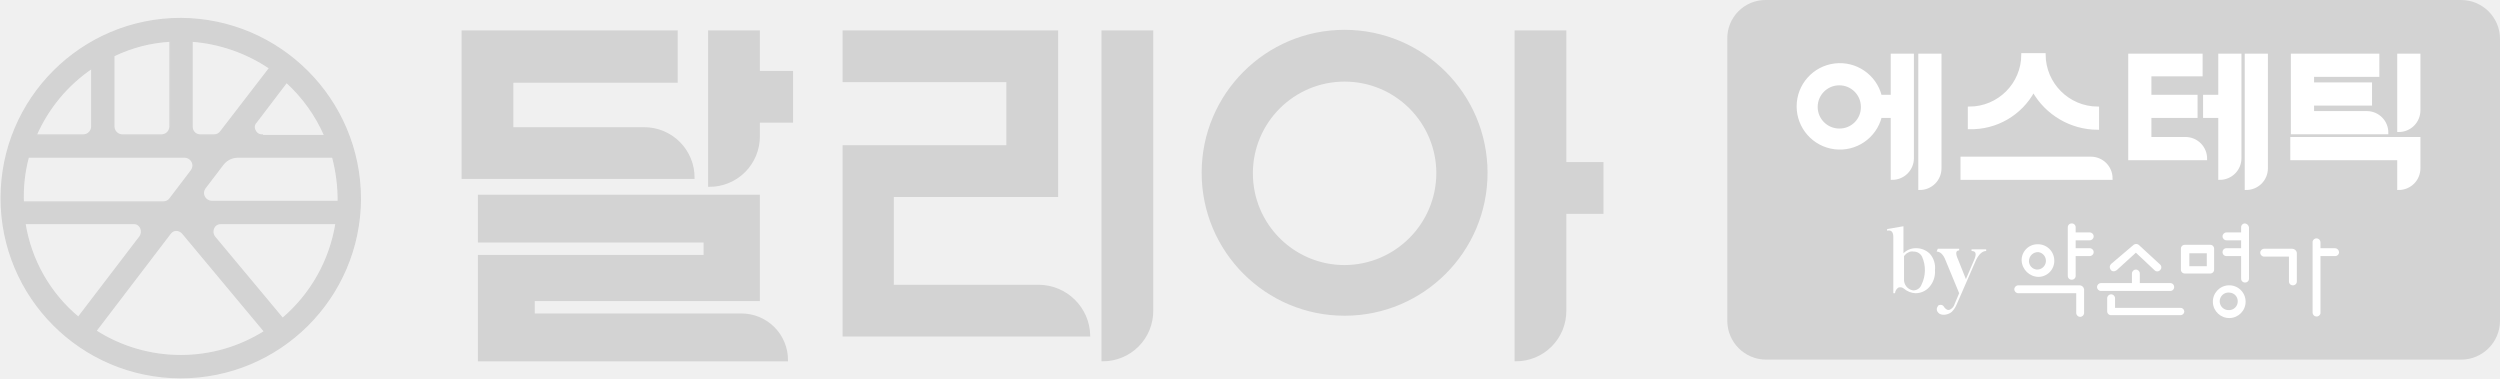
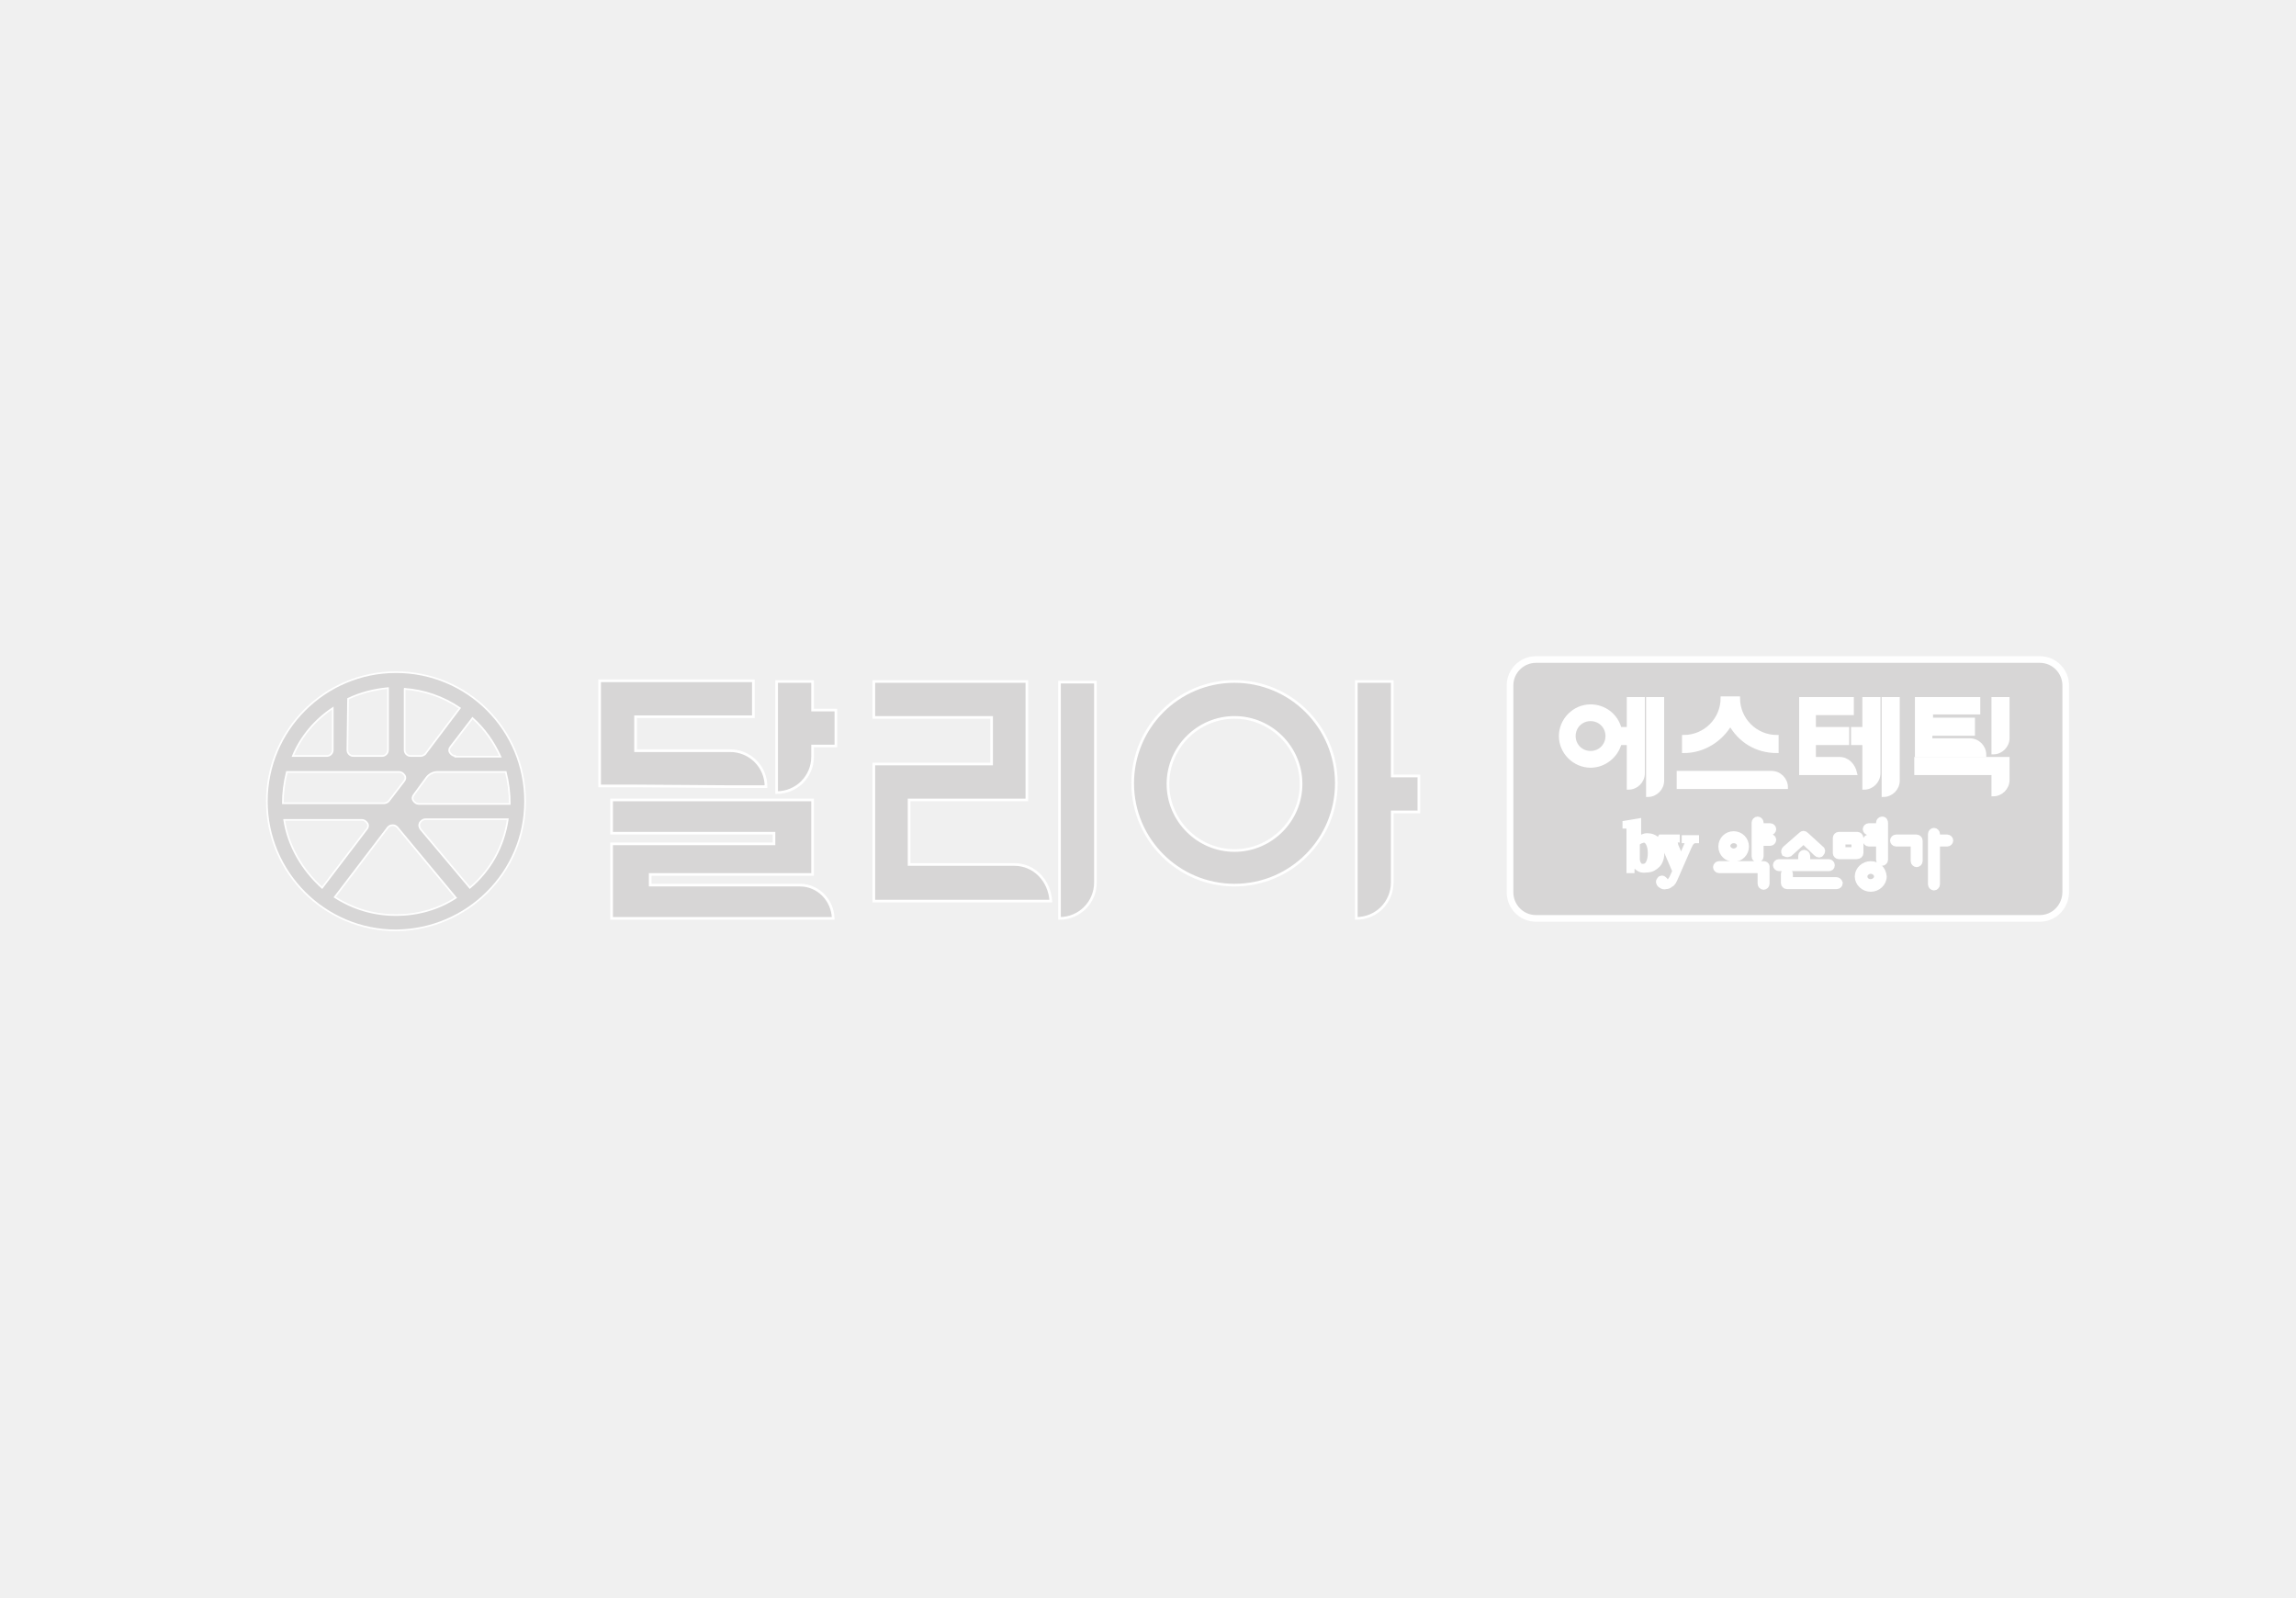
- <svg xmlns="http://www.w3.org/2000/svg" id="Layer_1" data-name="Layer 1" viewBox="0 0 444.22 67.22">
-   <defs>
-     <style>.cls-1,.cls-3,.cls-4{fill:#d3d3d3;}.cls-2,.cls-5{fill:#fff;}.cls-2{stroke:#fff;stroke-width:0.52px;}.cls-2,.cls-3,.cls-4{stroke-miterlimit:10;}.cls-3,.cls-4{stroke:#d3d3d3;}.cls-3{stroke-width:0.25px;}.cls-4{stroke-width:0.4px;}</style>
-   </defs>
-   <path class="cls-1" d="M313.8,0H437.3a6.91,6.91,0,0,1,6.9,6.9V57a6.91,6.91,0,0,1-6.9,6.9H313.8a6.91,6.91,0,0,1-6.9-6.9V6.9A6.79,6.79,0,0,1,313.8,0Z" transform="translate(0.02)" />
-   <path class="cls-2" d="M371.5,28.1H348.6v3.6h26.5A3.59,3.59,0,0,0,371.5,28.1Z" transform="translate(0.02)" />
-   <path class="cls-2" d="M361.3,16.1a13.16,13.16,0,0,0,11.4,6.7V19.2a9.56,9.56,0,0,1-9.5-9.5h-3.8a9.5,9.5,0,0,1-9.5,9.5v3.5A12.56,12.56,0,0,0,361.3,16.1Z" transform="translate(0.02)" />
-   <path class="cls-2" d="M341.1,9.8V29.9h0v3.6a3.59,3.59,0,0,0,3.6-3.6V9.8Z" transform="translate(0.02)" />
-   <path class="cls-2" d="M336.2,17.1h-2.1a7.42,7.42,0,1,0,0,3.6h2.1v7.4h0v3.6a3.59,3.59,0,0,0,3.6-3.6V9.8h-3.6Zm-9.4,6a4.1,4.1,0,1,1,4.1-4.1h0a4.05,4.05,0,0,1-4.1,4.1Z" transform="translate(0.02)" />
-   <path class="cls-2" d="M426.2,9.8v9.8h0v3.6a3.59,3.59,0,0,0,3.6-3.6V9.8Z" transform="translate(0.02)" />
-   <path class="cls-2" d="M407.2,24.6v3.6h19v1.7h0v3.6a3.59,3.59,0,0,0,3.6-3.6V24.6Z" transform="translate(0.02)" />
-   <path class="cls-2" d="M424.1,23.6a3.56,3.56,0,0,0-3.5-3.6h-9.7V18.5h10.3V14.9H410.9V13.4h11.6V9.8H407.3V23.6Z" transform="translate(0.02)" />
-   <path class="cls-2" d="M399.1,9.8V29.9h0v3.6a3.59,3.59,0,0,0,3.6-3.6V9.8Z" transform="translate(0.02)" />
-   <path class="cls-2" d="M394.4,17.1h-2.7v3.6h2.7v7.4h0v3.6a3.59,3.59,0,0,0,3.6-3.6V9.8h-3.6Z" transform="translate(0.02)" />
-   <path class="cls-2" d="M388.3,24.6H382V20.7h8.2V17.1H382V13.3h9.1V9.8H378.4V28.2h13.5A3.59,3.59,0,0,0,388.3,24.6Z" transform="translate(0.02)" />
-   <path class="cls-3" d="M32.1,3.3A31.9,31.9,0,1,0,64,35.3h0A32.07,32.07,0,0,0,32.1,3.3Zm2,4a28.61,28.61,0,0,1,13.8,4.8L39.2,23.4A1.43,1.43,0,0,1,38,24H35.5a1.45,1.45,0,0,1-1.4-1.5ZM20.2,9.9a26.44,26.44,0,0,1,10-2.6V22.5A1.54,1.54,0,0,1,28.7,24h-7a1.54,1.54,0,0,1-1.5-1.5Zm-3.9,2.2V22.5A1.54,1.54,0,0,1,14.8,24H6.4A27.91,27.91,0,0,1,16.3,12.1ZM5,27.9H32.8a1.54,1.54,0,0,1,1.5,1.5,1.61,1.61,0,0,1-.3.9l-3.8,5a1.43,1.43,0,0,1-1.2.6H4.1A27,27,0,0,1,5,27.9ZM4.4,39.7H23.7a1.34,1.34,0,0,1,1.3.8,1.58,1.58,0,0,1-.1,1.5l-11,14.4A27.26,27.26,0,0,1,4.4,39.7ZM32.1,63.2A28,28,0,0,1,17,58.8L30.2,41.5a1.38,1.38,0,0,1,1.1-.6h0a1.61,1.61,0,0,1,1.1.5L47,58.9A27.82,27.82,0,0,1,32.1,63.2Zm18.1-6.6L38.1,42.1a1.56,1.56,0,0,1,.2-2.1,1.61,1.61,0,0,1,.9-.3H59.7A28,28,0,0,1,50.2,56.6Zm9.9-20.8H37.6a1.54,1.54,0,0,1-1.5-1.5,1.61,1.61,0,0,1,.3-.9l3.2-4.2a3.37,3.37,0,0,1,2.7-1.3H59.1A30,30,0,0,1,60.1,35.8ZM46.6,24a1.34,1.34,0,0,1-1.3-.8,1.21,1.21,0,0,1,.2-1.5l5.4-7.1a28.06,28.06,0,0,1,6.8,9.5H46.6Z" transform="translate(0.02)" />
-   <path class="cls-4" d="M131.7,55.9H94.8V53.3h40V34.8H85.1v8.1h40.1v2.6H85.1V64h54.7A8.07,8.07,0,0,0,131.7,55.9Z" transform="translate(0.02)" />
-   <path class="cls-4" d="M184.6,50.8h-26v-16h29.2V5.6H149.9v8.8H179V26H149.9V59.6h43.6a9,9,0,0,0-8.9-8.8Z" transform="translate(0.02)" />
-   <path class="cls-4" d="M195.9,55.2h0V64a8.75,8.75,0,0,0,8.8-8.8h0V5.6h-8.8Z" transform="translate(0.02)" />
-   <path class="cls-4" d="M278.1,5.6h-8.8V55.1h0V64a8.75,8.75,0,0,0,8.8-8.8h0V37.8h6.6V29h-6.6Z" transform="translate(0.02)" />
-   <path class="cls-4" d="M114.4,31.6h8.8a8.75,8.75,0,0,0-8.8-8.8H91V14.5h29.2V5.6h-38v26Z" transform="translate(0.02)" />
-   <path class="cls-4" d="M134.8,5.6H126V24.2h0V33a8.75,8.75,0,0,0,8.8-8.8h0V21.6h5.9V12.8h-5.9Z" transform="translate(0.02)" />
-   <path class="cls-4" d="M238.9,5.5a25.2,25.2,0,1,0,25.2,25.2h0A25.22,25.22,0,0,0,238.9,5.5Zm0,41.8a16.5,16.5,0,1,1,16.5-16.5h0A16.58,16.58,0,0,1,238.9,47.3Z" transform="translate(0.02)" />
-   <path class="cls-5" d="M338.3,51.3a1,1,0,0,0-1-.2,1.33,1.33,0,0,0-.6,1h-.3v-10c0-.9-.4-1.3-1.1-1.1v-.3l2.9-.5V45a3.1,3.1,0,0,1,2.2-.9,3.47,3.47,0,0,1,2.5,1,3.76,3.76,0,0,1,.9,2.9,4.06,4.06,0,0,1-1,3,3.25,3.25,0,0,1-2.5,1.1A3.41,3.41,0,0,1,338.3,51.3Zm.7-6.4c-.3.1-.5.4-.7.6v4.1a1.92,1.92,0,0,0,1.6,2,1.54,1.54,0,0,0,1.5-1,5.84,5.84,0,0,0,.1-5,1.65,1.65,0,0,0-1.5-.9,1.3,1.3,0,0,0-1,.2Z" transform="translate(0.02)" />
-   <path class="cls-5" d="M344.3,44.2h3.8v.3c-.6,0-.7.5-.2,1.6l1.4,3.5,1.5-3.5c.4-1,.3-1.5-.5-1.5v-.3h2.6v.3c-.7,0-1.3.6-1.8,1.6L347.7,54a4.19,4.19,0,0,1-.9,1.4,2.22,2.22,0,0,1-1.1.5,1.73,1.73,0,0,1-1-.1,1.21,1.21,0,0,1-.5-.5.85.85,0,0,1,0-.7c.1-.2.2-.4.4-.4a.67.67,0,0,1,.8.3,1.21,1.21,0,0,0,.5.5.64.64,0,0,0,.6,0,1.59,1.59,0,0,0,.8-1l.8-1.9-2.4-5.8c-.4-1.1-1-1.6-1.6-1.6Z" transform="translate(0.02)" />
-   <path class="cls-5" d="M398.9,39.7a.68.68,0,0,0-.7.7h0v.9h-2.6a.7.7,0,0,0,0,1.4h2.6v1.4h-2.6a.68.68,0,0,0-.7.7h0a.68.68,0,0,0,.7.7h2.6v4a.68.68,0,0,0,.7.7h0a.68.68,0,0,0,.7-.7h0V40.4A.84.84,0,0,0,398.9,39.7Z" transform="translate(0.02)" />
-   <path class="cls-5" d="M371.3,42.7a.7.7,0,0,0,0-1.4h-2.5v-.9a.68.68,0,0,0-.7-.7h0a.68.68,0,0,0-.7.7h0V49a.68.68,0,0,0,.7.7h0a.68.68,0,0,0,.7-.7h0V45.5h2.5a.7.7,0,0,0,0-1.4h-2.5V42.7Z" transform="translate(0.02)" />
-   <path class="cls-5" d="M375.6,48.2c.2,0,.3-.1.5-.2l3.4-3.1,3.3,3.1a.67.67,0,0,0,1,0h0a.67.67,0,0,0,0-1h0L380,43.5a.75.75,0,0,0-.9,0l-4,3.4a.76.76,0,0,0-.1,1h0A.6.6,0,0,0,375.6,48.2Z" transform="translate(0.02)" />
-   <path class="cls-5" d="M386.3,51a.68.68,0,0,0-.7-.7h-5.4V48.6a.7.7,0,0,0-1.4,0v1.7h-5.5a.7.7,0,1,0,0,1.4h12.3A.68.68,0,0,0,386.3,51Z" transform="translate(0.02)" />
-   <path class="cls-5" d="M387.4,54.7H375.8V53a.7.7,0,1,0-1.4,0v2.3a.68.68,0,0,0,.7.7h12.3a.68.68,0,0,0,.7-.7h0a.67.67,0,0,0-.7-.6Z" transform="translate(0.02)" />
-   <path class="cls-5" d="M369.6,50.7h-11a.7.7,0,0,0,0,1.4h10.3v3.5a.7.7,0,1,0,1.4,0h0V51.4A.84.84,0,0,0,369.6,50.7Z" transform="translate(0.02)" />
-   <path class="cls-5" d="M393.4,47.9V44.2a.68.68,0,0,0-.7-.7h-4.5a.68.68,0,0,0-.7.7h0v3.7a.68.68,0,0,0,.7.7h4.5a.68.68,0,0,0,.7-.7Zm-1.3-.6H389V45h3.1Z" transform="translate(0.02)" />
-   <path class="cls-5" d="M414.9,44.1h-2.6v-1a.71.71,0,0,0-1.4-.2V55.5a.71.71,0,0,0,1.4.2V45.5h2.6a.68.68,0,0,0,.7-.7h0a.75.75,0,0,0-.7-.7Z" transform="translate(0.02)" />
-   <path class="cls-5" d="M407.3,44.2h-5a.7.7,0,1,0,0,1.4h4.4V50a.68.68,0,0,0,.7.7h0a.68.68,0,0,0,.7-.7h0V44.9a.85.85,0,0,0-.8-.7Z" transform="translate(0.02)" />
-   <path class="cls-5" d="M362.2,49.2a2.84,2.84,0,0,0,2.8-3,2.9,2.9,0,0,0-3-2.8,2.82,2.82,0,0,0-2.8,2.9A3.06,3.06,0,0,0,362.2,49.2Zm0-4.4a1.56,1.56,0,0,1-.3,3.1,1.52,1.52,0,0,1-1.4-1.5,1.6,1.6,0,0,1,1.7-1.6Z" transform="translate(0.02)" />
-   <path class="cls-5" d="M395.9,50.7a2.91,2.91,0,1,0,3.1,2.9A2.91,2.91,0,0,0,395.9,50.7Zm0,4.4a1.56,1.56,0,1,1,.3-3.1,1.52,1.52,0,0,1,1.4,1.5A1.55,1.55,0,0,1,395.9,55.1Z" transform="translate(0.02)" />
+ <svg xmlns="http://www.w3.org/2000/svg" version="1.1" id="Layer_1" x="0px" y="0px" viewBox="0 0 345 240" style="enable-background:new 0 0 345 240;" xml:space="preserve">
+   <style type="text/css">
+ 	.st0{fill:#D7D6D6;stroke:#FFFFFF;stroke-miterlimit:10;}
+ 	.st1{fill:#FFFFFF;stroke:#FFFFFF;stroke-width:0.517;stroke-miterlimit:10;}
+ 	.st2{fill:#D7D6D6;stroke:#FFFFFF;stroke-width:0.249;stroke-miterlimit:10;}
+ 	.st3{fill:#D7D6D6;stroke:#FFFFFF;stroke-width:0.399;stroke-miterlimit:10;}
+ 	.st4{fill:#FFFFFF;stroke:#FFFFFF;stroke-miterlimit:10;}
+ </style>
+   <g>
+     <path class="st0" d="M306.5,138h-75.7c-2.2,0-3.9-1.8-3.9-3.9V103c0-2.2,1.8-3.9,3.9-3.9h75.7c2.2,0,3.9,1.8,3.9,3.9v31   C310.4,136.2,308.7,138,306.5,138z" />
+     <g>
+       <g>
+         <path class="st1" d="M266.2,116.1h-14v2.2h14h2.2C268.4,117.1,267.4,116.1,266.2,116.1z" />
+         <path class="st1" d="M260,108.8c1.4,2.5,3.9,4.1,7,4.1v-2.2c-3.2,0-5.8-2.6-5.8-5.8H261h-2h-0.2c0,3.2-2.6,5.8-5.8,5.8v2.2     C256,112.9,258.6,111.2,260,108.8z" />
+       </g>
+       <g>
+         <path class="st1" d="M247.6,105v12.3l0,0v2.2c1.2,0,2.2-1,2.2-2.2V105H247.6z" />
+         <path class="st1" d="M244.7,109.5h-1.3c-0.5-2-2.3-3.4-4.4-3.4c-2.5,0-4.5,2.1-4.5,4.5c0,2.5,2.1,4.5,4.5,4.5     c2.1,0,3.9-1.5,4.4-3.4h1.3v4.5l0,0v2.2c1.2,0,2.2-1,2.2-2.2V105h-2.2V109.5z M239,113.1c-1.4,0-2.5-1.1-2.5-2.5s1.1-2.5,2.5-2.5     s2.5,1.1,2.5,2.5S240.4,113.1,239,113.1z" />
+       </g>
+       <g>
+         <path class="st1" d="M299.5,105v5.9l0,0v2.2c1.2,0,2.2-1,2.2-2.2V105H299.5z" />
+         <path class="st1" d="M287.9,114v2.2h11.6v1l0,0v2.2c1.2,0,2.2-1,2.2-2.2v-1V114h-2.2H287.9z" />
+         <path class="st1" d="M298.2,113.4c0-1.2-1-2.2-2.2-2.2h-0.3h-2.2h-2.4h-1v-0.9h1.3h0.9h2.3h0.5h1.4v-2.2h-6.3v-1h1.7h1.5h2.1h0.5     h1.3V105H288v2.2v0.9v2.2v0.9v1.7v0.6h8.1H298.2z" />
+       </g>
+       <g>
+         <path class="st1" d="M283,105v12.3l0,0v2.2c1.2,0,2.2-1,2.2-2.2V105H283z" />
+         <path class="st1" d="M280.1,109.5h-1.7v2.2h1.7v4.5l0,0v2.2c1.2,0,2.2-1,2.2-2.2V105h-2.2V109.5z" />
+         <path class="st1" d="M276.4,114h-3.8v-2.3h0.8h0.7h1.9h0.4h1.2v-2.2h-5v-2.3h0.5h1.9h2.2h0.5h0.6V105h-7.7v2.1v2.3v2.2v2.4v2.1     v0.1h8.2C278.5,114.9,277.6,114,276.4,114z" />
+       </g>
+     </g>
+     <path class="st2" d="M59.5,101c-10.7,0-19.4,8.7-19.4,19.4s8.7,19.4,19.4,19.4c10.7-0.1,19.4-8.7,19.4-19.4S70.3,101,59.5,101z    M60.7,103.5c3,0.2,5.9,1.2,8.4,2.9l-5.2,6.9c-0.2,0.2-0.5,0.3-0.7,0.3h-1.5c-0.5,0-0.9-0.4-0.9-0.9V103.5z M52.3,105   c1.9-0.9,3.9-1.4,6-1.6v9.3c0,0.5-0.4,0.9-0.9,0.9h-4.3c-0.5,0-0.9-0.4-0.9-0.9L52.3,105L52.3,105z M50,106.4v6.3   c0,0.5-0.4,0.9-0.9,0.9h-5.1C45.2,110.7,47.3,108.2,50,106.4z M43.1,116H60c0.3,0,0.6,0.2,0.8,0.5c0.2,0.3,0.1,0.7-0.1,0.9l-2.3,3   c-0.2,0.2-0.5,0.3-0.7,0.3H42.5C42.5,119.2,42.7,117.6,43.1,116z M42.7,123.2h11.7c0.3,0,0.6,0.2,0.8,0.5c0.2,0.3,0.1,0.7-0.1,0.9   l-6.7,8.8C45.4,130.7,43.3,127.1,42.7,123.2z M59.5,137.5c-3.3,0-6.4-0.9-9.2-2.7l8-10.5c0.2-0.2,0.4-0.3,0.7-0.3l0,0   c0.3,0,0.5,0.1,0.7,0.3l8.8,10.6C65.9,136.6,62.8,137.5,59.5,137.5z M70.6,133.4l-7.4-8.8c-0.2-0.3-0.3-0.6-0.1-1   c0.2-0.3,0.5-0.5,0.8-0.5h12.4C75.7,127.2,73.7,130.8,70.6,133.4z M76.6,120.8H62.9c-0.3,0-0.6-0.2-0.8-0.5   c-0.2-0.3-0.1-0.7,0.1-0.9l1.9-2.6c0.4-0.5,1-0.8,1.6-0.8H76C76.4,117.6,76.6,119.2,76.6,120.8z M68.4,113.6   c-0.3,0-0.6-0.2-0.8-0.5c-0.2-0.3-0.1-0.7,0.1-0.9l3.3-4.3c1.8,1.6,3.2,3.6,4.2,5.8H68.4z" />
+     <path class="st3" d="M120.2,133H97.7v-1.6h24.4v-11.2H91.9v5h24.4v1.6H91.9V138h28.3h5C125.1,135.2,122.9,133,120.2,133z" />
+     <path class="st3" d="M152.4,129.9h-15.8v-9.7h17.7v-1.1v-4.3v-7v-5.4l0,0H149l0,0h-17.7v5.4H149v7h-17.7v3.8v1.7v9.7v5.4h5.4h15.8   h5.4C157.7,132.3,155.4,129.9,152.4,129.9z" />
+     <path class="st3" d="M159.2,132.6L159.2,132.6v5.4c3,0,5.4-2.4,5.4-5.4v-30.1h-5.4V132.6z" />
+     <path class="st3" d="M209.2,102.4h-5.4v30.2l0,0v5.4c3,0,5.4-2.4,5.4-5.4V122h4v-5.4h-4V102.4z" />
+     <path class="st3" d="M109.7,118.2h5.4c0-3-2.4-5.4-5.4-5.4H95.5v-5.1h17.7v-5.4H95.5l0,0h-5.4l0,0v5.4v5v5.4h5.4L109.7,118.2   L109.7,118.2z" />
+     <path class="st3" d="M122.1,102.4h-5.4v11.3l0,0v5.4c3,0,5.4-2.4,5.4-5.4l0,0v-1.6h3.5v-5.4h-3.5V102.4z" />
+     <path class="st3" d="M185.5,102.4c-8.5,0-15.3,6.9-15.3,15.3c0,8.5,6.9,15.3,15.3,15.3c8.5,0,15.3-6.9,15.3-15.3   C200.8,109.2,193.9,102.4,185.5,102.4z M185.5,127.8c-5.5,0-10-4.5-10-10c0-5.5,4.5-10,10-10c5.5,0,10,4.5,10,10   C195.5,123.3,191,127.8,185.5,127.8z" />
+     <g>
+       <g>
+         <g>
+           <g>
+             <path class="st4" d="M246,130.2c-0.2-0.2-0.4-0.2-0.6-0.1c-0.2,0.1-0.3,0.3-0.3,0.6h-0.2v-6c0-0.5-0.2-0.7-0.6-0.7v-0.2       l1.8-0.3v2.8c0.4-0.3,0.9-0.6,1.4-0.6c0.6,0,1.1,0.2,1.5,0.6c0.4,0.4,0.6,1,0.6,1.8c0,0.7-0.2,1.4-0.6,1.8s-0.9,0.7-1.5,0.7       C246.8,130.7,246.4,130.6,246,130.2z M246.4,126.3c-0.2,0.1-0.3,0.2-0.5,0.3v2.5c0,0.3,0.1,0.6,0.3,0.9s0.5,0.3,0.7,0.3       c0.4,0,0.7-0.2,0.9-0.6c0.2-0.4,0.3-0.9,0.3-1.5c0-0.6-0.1-1.1-0.3-1.5c-0.2-0.4-0.5-0.6-0.9-0.6       C246.8,126.2,246.6,126.2,246.4,126.3z" />
+             <path class="st4" d="M249.6,125.9h2.3v0.2c-0.3,0-0.4,0.3-0.2,1l0.9,2.1l0.9-2.1c0.3-0.6,0.2-0.9-0.3-0.9v-0.2h1.6v0.2       c-0.5,0-0.8,0.3-1.1,1l-2.1,4.8c-0.2,0.4-0.3,0.7-0.6,0.8c-0.2,0.2-0.4,0.3-0.7,0.3c-0.2,0.1-0.5,0-0.6-0.1       c-0.2-0.1-0.3-0.2-0.3-0.3c-0.1-0.1-0.1-0.3,0-0.4s0.1-0.2,0.2-0.2c0.2-0.1,0.3,0,0.5,0.2c0.1,0.2,0.2,0.2,0.3,0.3       s0.3,0.1,0.4,0c0.2-0.1,0.3-0.3,0.5-0.6l0.5-1.1l-1.5-3.5c-0.3-0.6-0.6-1-1-1L249.6,125.9L249.6,125.9z" />
+           </g>
+         </g>
+       </g>
+       <g>
+         <path class="st4" d="M282.8,123.2c-0.2,0-0.4,0.2-0.4,0.4v0.6h-1.6c-0.2,0-0.4,0.2-0.4,0.4c0,0.2,0.2,0.4,0.4,0.4h1.6v0.9h-1.6     c-0.2,0-0.4,0.2-0.4,0.4c0,0.2,0.2,0.4,0.4,0.4h1.6v2.5c0,0.2,0.2,0.4,0.4,0.4s0.4-0.2,0.4-0.4v-5.5     C283.2,123.4,283.1,123.2,282.8,123.2z" />
+         <path class="st4" d="M266,125c0.2,0,0.4-0.2,0.4-0.4s-0.2-0.4-0.4-0.4h-1.5v-0.6c0-0.2-0.2-0.4-0.4-0.4s-0.4,0.2-0.4,0.4v5.1     c0,0.2,0.2,0.4,0.4,0.4c0.2,0,0.4-0.2,0.4-0.4v-2.1h1.5c0.2,0,0.4-0.2,0.4-0.4c0-0.2-0.2-0.4-0.4-0.4h-1.5V125     C264.5,125,266,125,266,125z" />
+         <path class="st4" d="M268.6,128.3c0.1,0,0.2-0.1,0.3-0.1l2.1-1.9l2,1.9c0.2,0.2,0.5,0.2,0.6,0c0.2-0.2,0.2-0.5,0-0.6l-2.3-2.1     c-0.2-0.2-0.4-0.2-0.6,0l-2.4,2.1c-0.2,0.2-0.2,0.4-0.1,0.6C268.4,128.3,268.5,128.3,268.6,128.3z" />
+         <path class="st4" d="M275.2,130c0-0.2-0.2-0.4-0.4-0.4h-3.3v-1c0-0.2-0.2-0.4-0.4-0.4c-0.2,0-0.4,0.2-0.4,0.4v1h-3.4     c-0.2,0-0.4,0.2-0.4,0.4s0.2,0.4,0.4,0.4h7.5C275,130.4,275.2,130.3,275.2,130z" />
+         <path class="st4" d="M275.9,132.3h-7v-1c0-0.2-0.2-0.4-0.4-0.4s-0.4,0.2-0.4,0.4v1.4c0,0.2,0.2,0.4,0.4,0.4h7.5     c0.2,0,0.4-0.2,0.4-0.4C276.3,132.4,276.1,132.3,275.9,132.3z" />
+         <path class="st4" d="M265,129.9h-6.7c-0.2,0-0.4,0.2-0.4,0.4s0.2,0.4,0.4,0.4h6.3v2.1c0,0.2,0.2,0.4,0.4,0.4     c0.2,0,0.4-0.2,0.4-0.4v-2.6C265.4,130,265.2,129.9,265,129.9z" />
+         <path class="st4" d="M279.5,128.2v-2.3c0-0.2-0.2-0.4-0.4-0.4h-2.8c-0.2,0-0.4,0.2-0.4,0.4v2.3c0,0.2,0.2,0.4,0.4,0.4h2.7     C279.3,128.6,279.5,128.4,279.5,128.2z M278.7,127.8h-1.9v-1.4h1.9V127.8z" />
+         <path class="st4" d="M292.6,125.9H291v-0.6c0-0.2-0.2-0.4-0.4-0.4c-0.2,0-0.4,0.2-0.4,0.4v7.6c0,0.2,0.2,0.4,0.4,0.4     c0.2,0,0.4-0.2,0.4-0.4v-6.2h1.6c0.2,0,0.4-0.2,0.4-0.4S292.8,125.9,292.6,125.9z" />
+         <path class="st4" d="M288,125.9h-3.1c-0.2,0-0.4,0.2-0.4,0.4s0.2,0.4,0.4,0.4h2.7v2.7c0,0.2,0.2,0.4,0.4,0.4     c0.2,0,0.4-0.2,0.4-0.4v-3.1C288.4,126.1,288.2,125.9,288,125.9z" />
+         <path class="st4" d="M260.5,129c1,0,1.8-0.8,1.8-1.8s-0.8-1.8-1.8-1.8c-1,0-1.8,0.8-1.8,1.8S259.5,129,260.5,129z M260.5,126.2     c0.6,0,1,0.4,1,0.9c0,0.5-0.5,0.9-1,0.9s-1-0.4-1-0.9C259.5,126.6,260,126.2,260.5,126.2z" />
+         <path class="st4" d="M281.1,129.9c-1,0-1.9,0.8-1.9,1.8s0.9,1.8,1.9,1.8s1.9-0.8,1.9-1.8C282.9,130.6,282.1,129.9,281.1,129.9z      M281.1,132.6c-0.6,0-1-0.4-1-0.9s0.5-0.9,1-0.9s1,0.4,1,0.9S281.6,132.6,281.1,132.6z" />
+       </g>
+     </g>
+   </g>
</svg>
